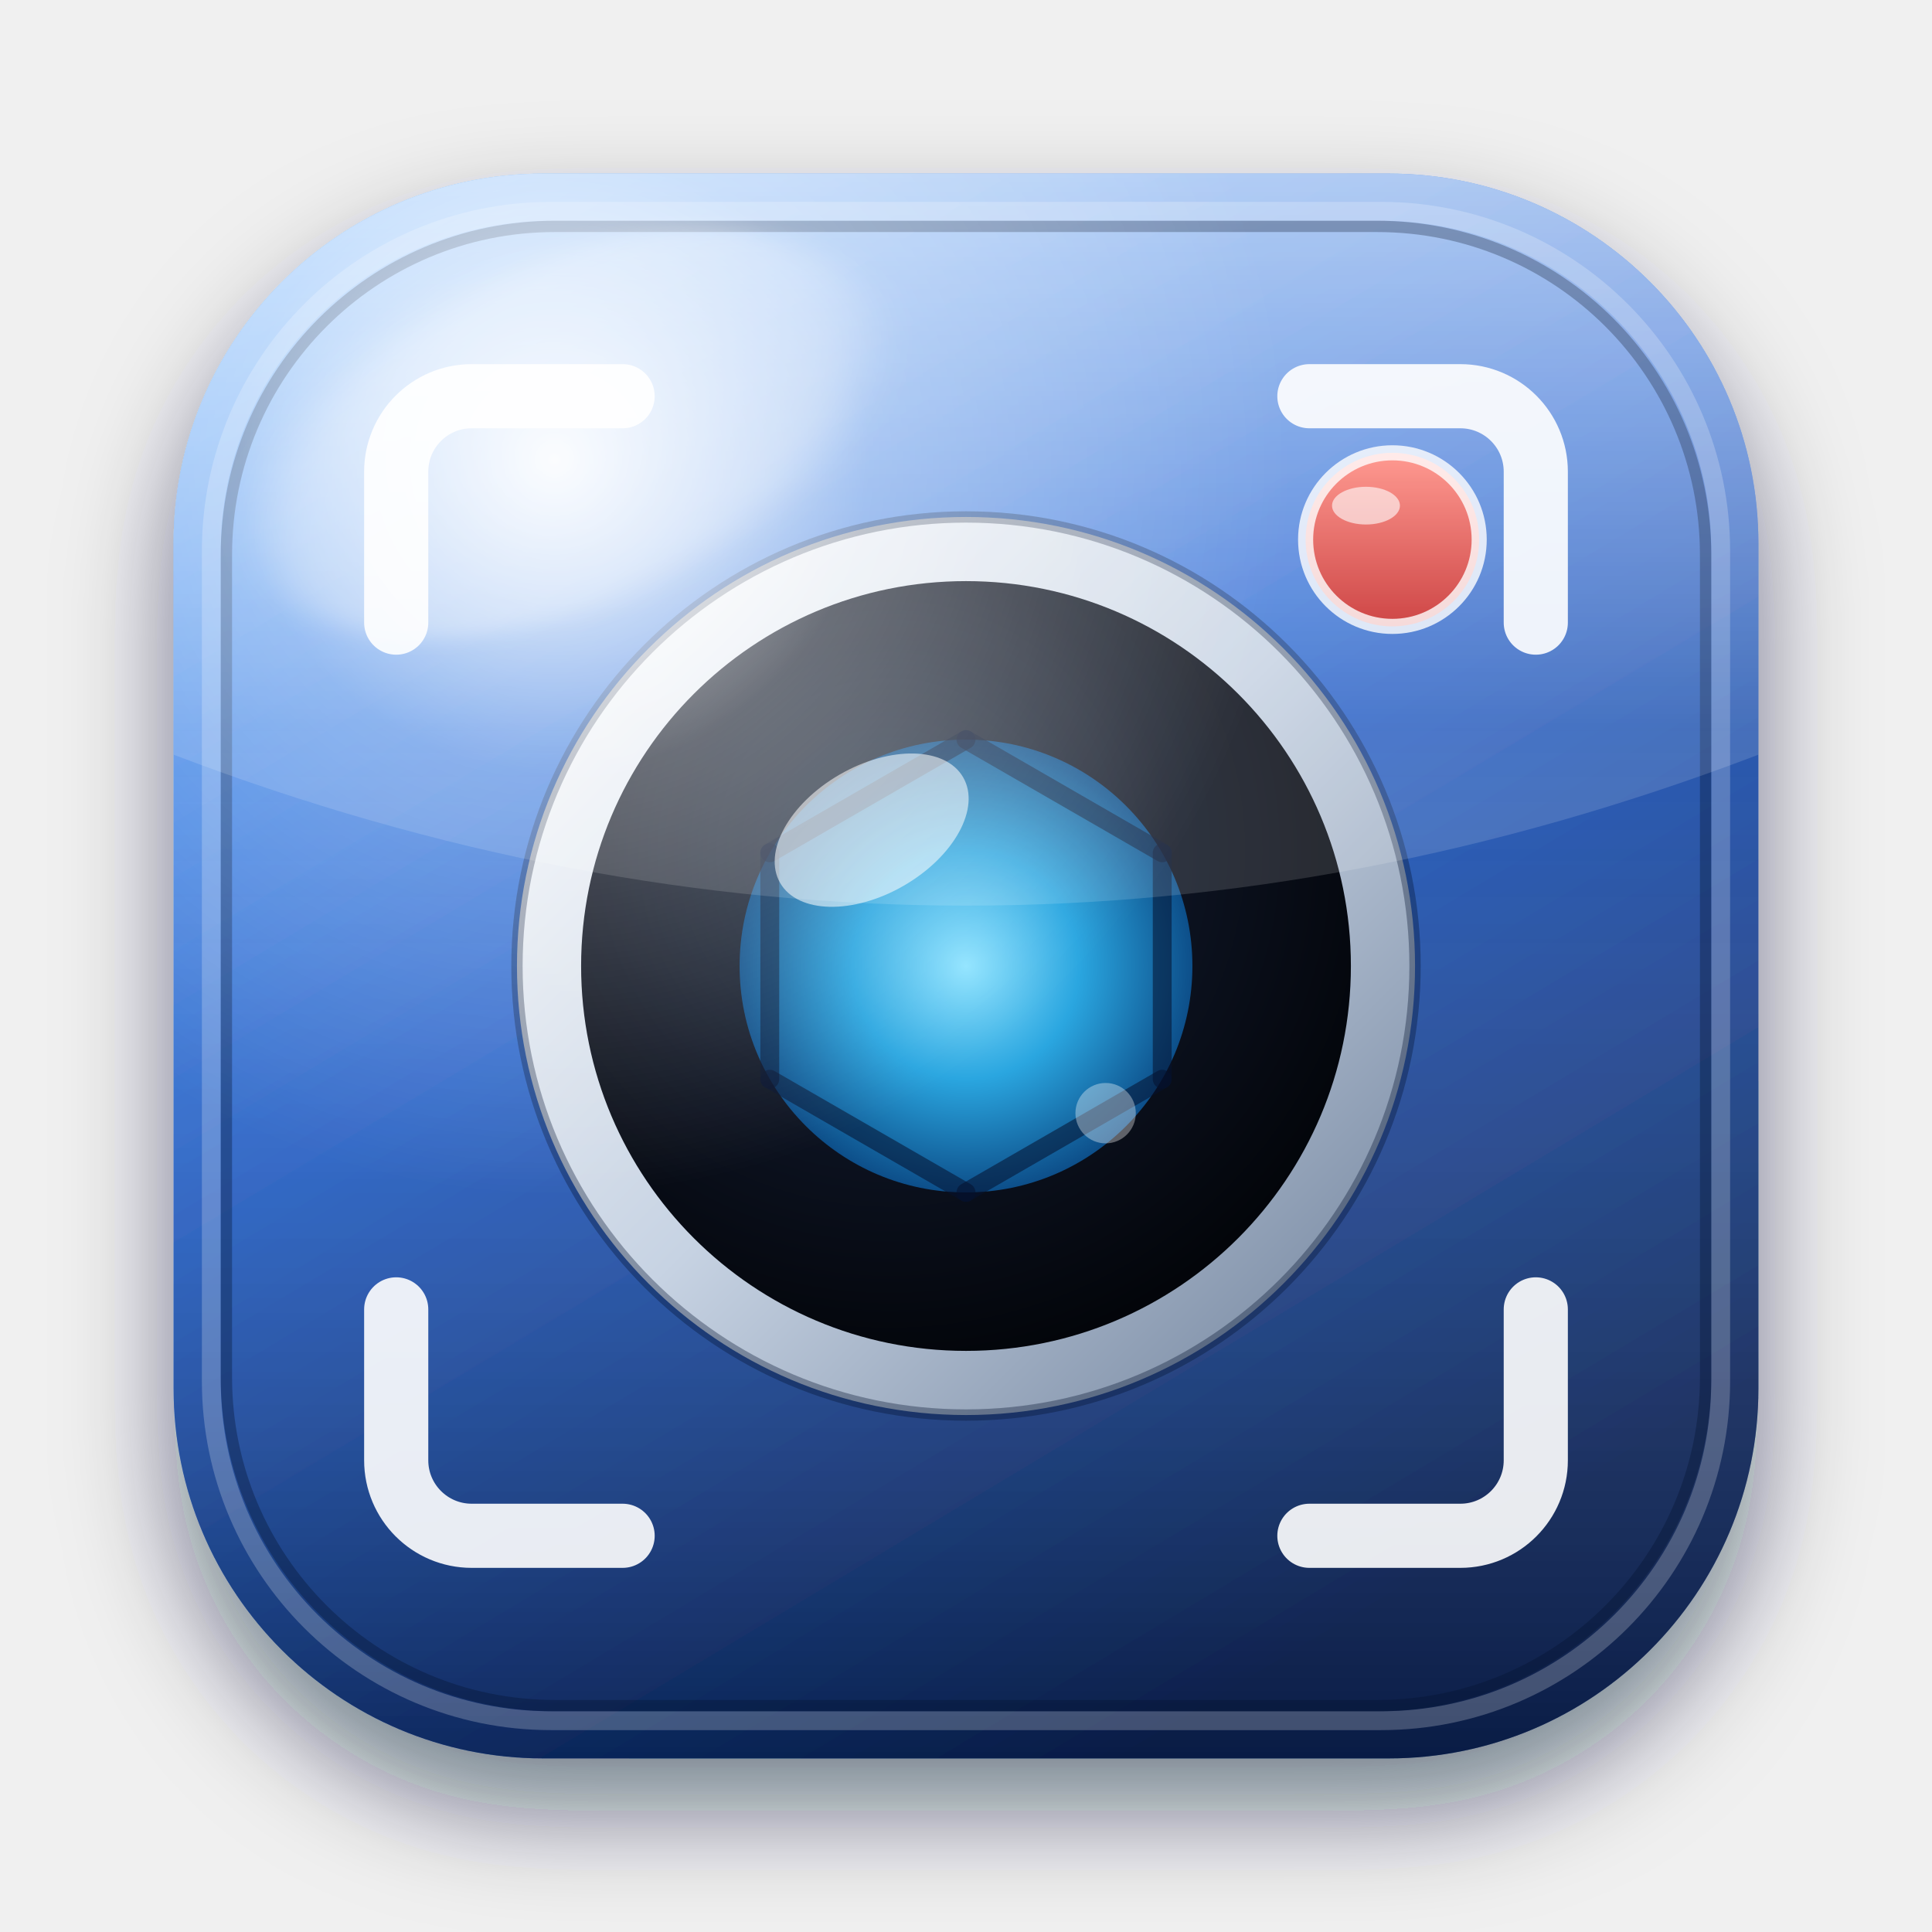
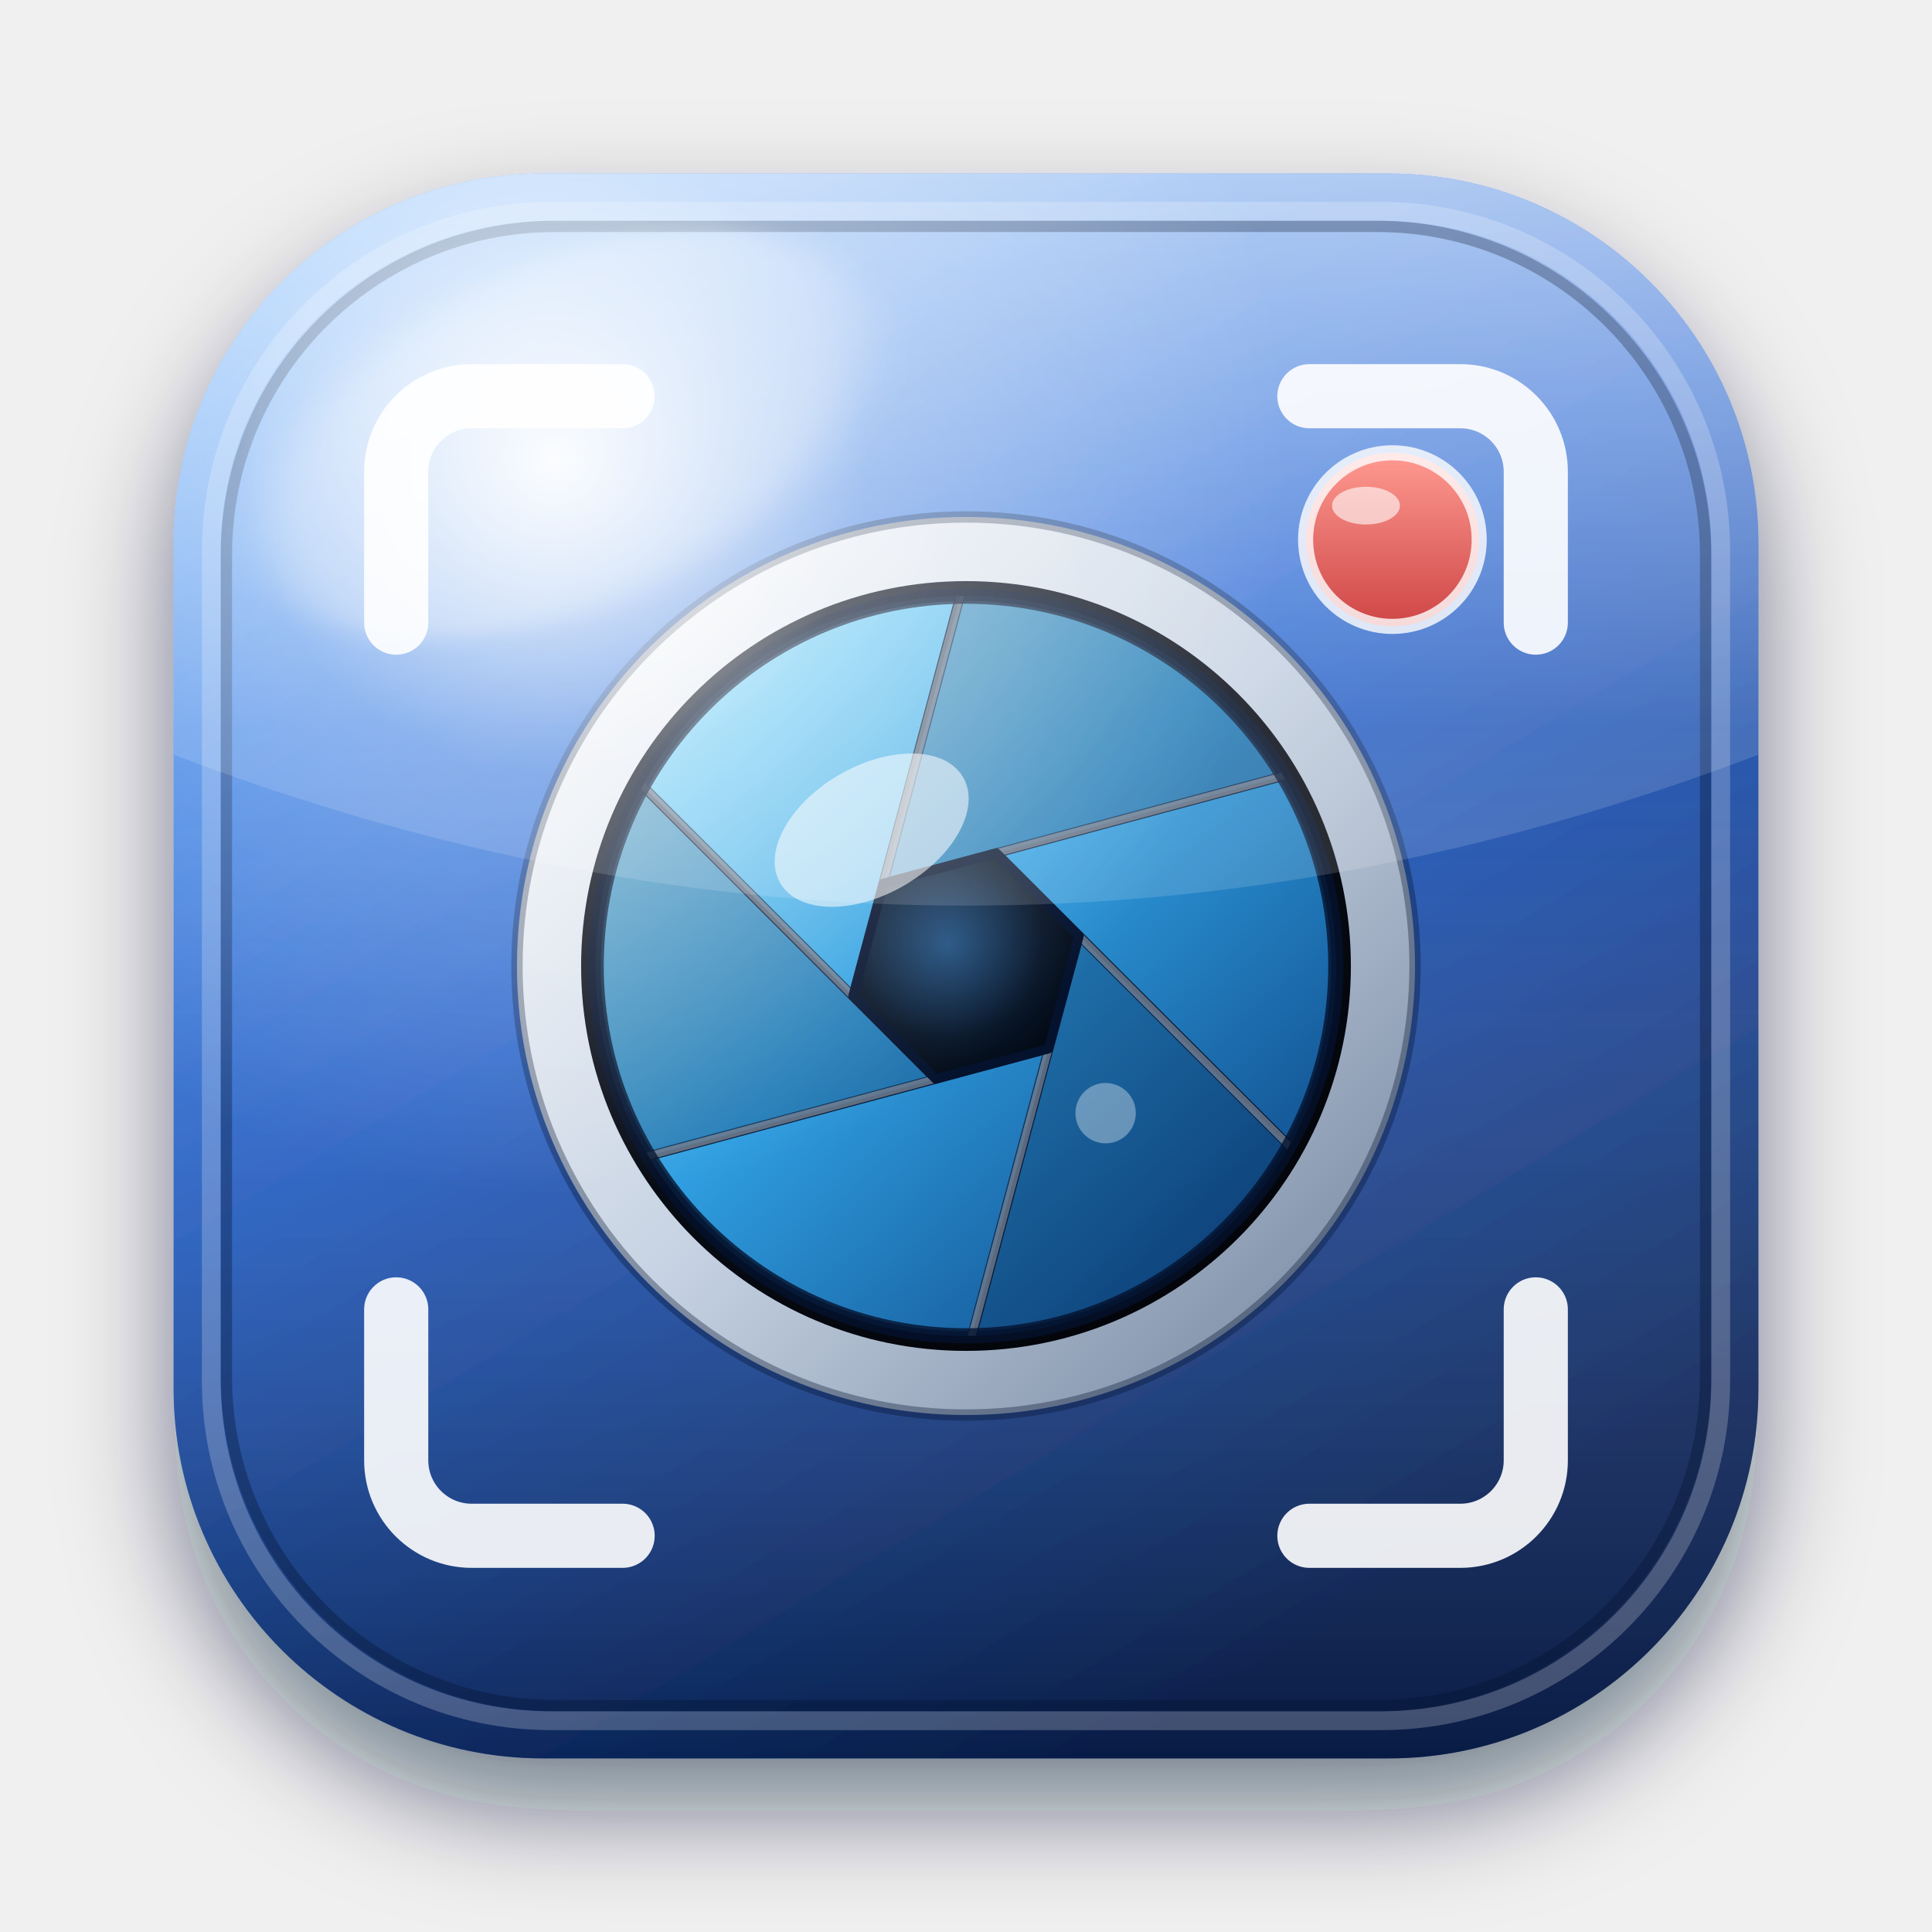
<svg xmlns="http://www.w3.org/2000/svg" width="1024" height="1024" viewBox="0 0 1024 1024">
  <defs>
    <linearGradient id="body" x1="0" y1="0" x2="0.6" y2="1">
      <stop offset="0" stop-color="#5aa9ff" />
      <stop offset="0.5" stop-color="#1f5fd1" />
      <stop offset="1" stop-color="#0b2a6b" />
    </linearGradient>
    <linearGradient id="bevel" x1="0" y1="0" x2="0" y2="1">
      <stop offset="0" stop-color="#ffffff" stop-opacity="0.55" />
      <stop offset="0.35" stop-color="#ffffff" stop-opacity="0.08" />
      <stop offset="1" stop-color="#000000" stop-opacity="0.35" />
    </linearGradient>
    <radialGradient id="spec" cx="0.24" cy="0.18" r="0.62">
      <stop offset="0" stop-color="#ffffff" stop-opacity="0.95" />
      <stop offset="0.32" stop-color="#ffffff" stop-opacity="0.28" />
      <stop offset="0.75" stop-color="#ffffff" stop-opacity="0" />
    </radialGradient>
    <radialGradient id="lens" cx="0.4" cy="0.35" r="0.7">
      <stop offset="0" stop-color="#233043" />
      <stop offset="0.55" stop-color="#0c1220" />
      <stop offset="1" stop-color="#020408" />
    </radialGradient>
-     <radialGradient id="iris" cx="0.5" cy="0.5" r="0.5">
-       <stop offset="0" stop-color="#8fe3ff" />
-       <stop offset="0.5" stop-color="#2aa6e0" />
-       <stop offset="1" stop-color="#0d4f8a" />
+     <linearGradient id="blade" gradientUnits="userSpaceOnUse" x1="340" y1="330" x2="690" y2="700">
+       <stop offset="0" stop-color="#9fe6ff" />
+       <stop offset="0.45" stop-color="#2f9ee0" />
+       <stop offset="1" stop-color="#0b3f7e" />
+     </linearGradient>
+     <radialGradient id="hole" cx="0.42" cy="0.4" r="0.7">
+       <stop offset="0" stop-color="#1f4f80" />
+       <stop offset="0.6" stop-color="#071528" />
+       <stop offset="1" stop-color="#02050b" />
    </radialGradient>
+     <clipPath id="apertureClip">
+       <circle cx="512" cy="512" r="196" />
+     </clipPath>
    <linearGradient id="ring" x1="0" y1="0" x2="1" y2="1">
      <stop offset="0" stop-color="#ffffff" />
      <stop offset="0.5" stop-color="#c7d3e3" />
      <stop offset="1" stop-color="#6d7f99" />
    </linearGradient>
    <linearGradient id="rec" x1="0" y1="0" x2="0" y2="1">
      <stop offset="0" stop-color="#ff8a80" />
      <stop offset="1" stop-color="#c62828" />
    </linearGradient>
    <filter id="drop" x="-20%" y="-20%" width="140%" height="140%">
      <feDropShadow dx="0" dy="28" stdDeviation="28" flood-color="#04122e" flood-opacity="0.5" />
    </filter>
    <filter id="inner" x="-10%" y="-10%" width="120%" height="120%">
      <feGaussianBlur stdDeviation="10" />
    </filter>
    <clipPath id="tile">
      <rect x="92" y="92" width="840" height="840" rx="196" />
    </clipPath>
  </defs>
  <g filter="url(#drop)">
    <rect x="92" y="92" width="840" height="840" rx="196" fill="url(#body)" />
  </g>
  <rect x="92" y="92" width="840" height="840" rx="196" fill="url(#bevel)" />
  <rect x="112" y="112" width="800" height="800" rx="180" fill="none" stroke="#ffffff" stroke-opacity="0.22" stroke-width="10" />
  <rect x="120" y="120" width="784" height="784" rx="174" fill="none" stroke="#04122e" stroke-opacity="0.35" stroke-width="6" />
  <g fill="none" stroke="#ffffff" stroke-opacity="0.9" stroke-width="34" stroke-linecap="round" stroke-linejoin="round">
    <path d="M210 330 V250 a40 40 0 0 1 40 -40 H330" />
    <path d="M694 210 H774 a40 40 0 0 1 40 40 V330" />
    <path d="M814 694 V774 a40 40 0 0 1 -40 40 H694" />
    <path d="M330 814 H250 a40 40 0 0 1 -40 -40 V694" />
  </g>
  <circle cx="512" cy="512" r="238" fill="url(#ring)" />
  <circle cx="512" cy="512" r="238" fill="none" stroke="#04122e" stroke-opacity="0.35" stroke-width="6" />
  <circle cx="512" cy="512" r="204" fill="url(#lens)" />
-   <circle cx="512" cy="512" r="120" fill="url(#iris)" />
-   <g stroke="#04122e" stroke-opacity="0.55" stroke-width="10" fill="none" stroke-linecap="round">
-     <path d="M512 392 L616 452" />
-     <path d="M616 452 L616 572" />
-     <path d="M616 572 L512 632" />
-     <path d="M512 632 L408 572" />
-     <path d="M408 572 L408 452" />
-     <path d="M408 452 L512 392" />
+   <g clip-path="url(#apertureClip)" stroke-linejoin="round">
+     <g fill="url(#blade)" stroke="#04122e" stroke-opacity="0.7" stroke-width="5">
+       <path d="M528.0 452.1 L683.3 607.3 A196 196 0 0 0 680.2 411.3 Z" />
+       <path d="M571.9 496.0 L515.1 708.0 A196 196 0 0 0 683.3 607.3 Z" />
+       <path d="M555.8 555.8 L343.8 612.7 A196 196 0 0 0 515.1 708.0 Z" />
+       <path d="M496.0 571.9 L340.7 416.7 A196 196 0 0 0 343.8 612.7 Z" />
+       <path d="M452.1 528.0 L508.9 316.0 A196 196 0 0 0 340.7 416.7 Z" />
+       <path d="M468.2 468.2 L680.2 411.3 A196 196 0 0 0 508.9 316.0 Z" />
+     </g>
+     <g fill="#04122e" fill-opacity="0.22">
+       <path d="M571.9 496.0 L515.1 708.0 A196 196 0 0 0 683.3 607.3 Z" />
+       <path d="M496.0 571.9 L340.7 416.7 A196 196 0 0 0 343.8 612.7 Z" />
+       <path d="M468.2 468.2 L680.2 411.3 A196 196 0 0 0 508.9 316.0 Z" />
+     </g>
+     <g stroke="#ffffff" stroke-opacity="0.35" stroke-width="4" stroke-linecap="round" fill="none">
+       <path d="M528.0 452.1 L683.3 607.3" />
+       <path d="M571.9 496.0 L515.1 708.0" />
+       <path d="M555.8 555.8 L343.8 612.7" />
+       <path d="M496.0 571.9 L340.7 416.7" />
+       <path d="M452.1 528.0 L508.9 316.0" />
+       <path d="M468.2 468.2 L680.2 411.3" />
+     </g>
+     <polygon points="528.0 452.1 571.9 496.0 555.8 555.8 496.0 571.9 452.1 528.0 468.2 468.2" fill="url(#hole)" stroke="#04122e" stroke-width="5" />
  </g>
+   <circle cx="512" cy="512" r="196" fill="none" stroke="#04122e" stroke-opacity="0.8" stroke-width="8" />
  <ellipse cx="462" cy="440" rx="56" ry="34" fill="#ffffff" opacity="0.55" transform="rotate(-30 462 440)" />
  <circle cx="586" cy="590" r="16" fill="#ffffff" opacity="0.35" />
  <circle cx="738" cy="286" r="46" fill="url(#rec)" />
  <circle cx="738" cy="286" r="46" fill="none" stroke="#ffffff" stroke-opacity="0.8" stroke-width="8" />
  <ellipse cx="724" cy="268" rx="18" ry="10" fill="#ffffff" opacity="0.6" />
  <g clip-path="url(#tile)">
    <path d="M92 92 H932 V400 Q 512 560 92 400 Z" fill="#ffffff" opacity="0.14" />
    <rect x="92" y="92" width="840" height="840" fill="url(#spec)" />
    <ellipse cx="300" cy="230" rx="170" ry="90" fill="#ffffff" opacity="0.28" filter="url(#inner)" transform="rotate(-25 300 230)" />
  </g>
</svg>
